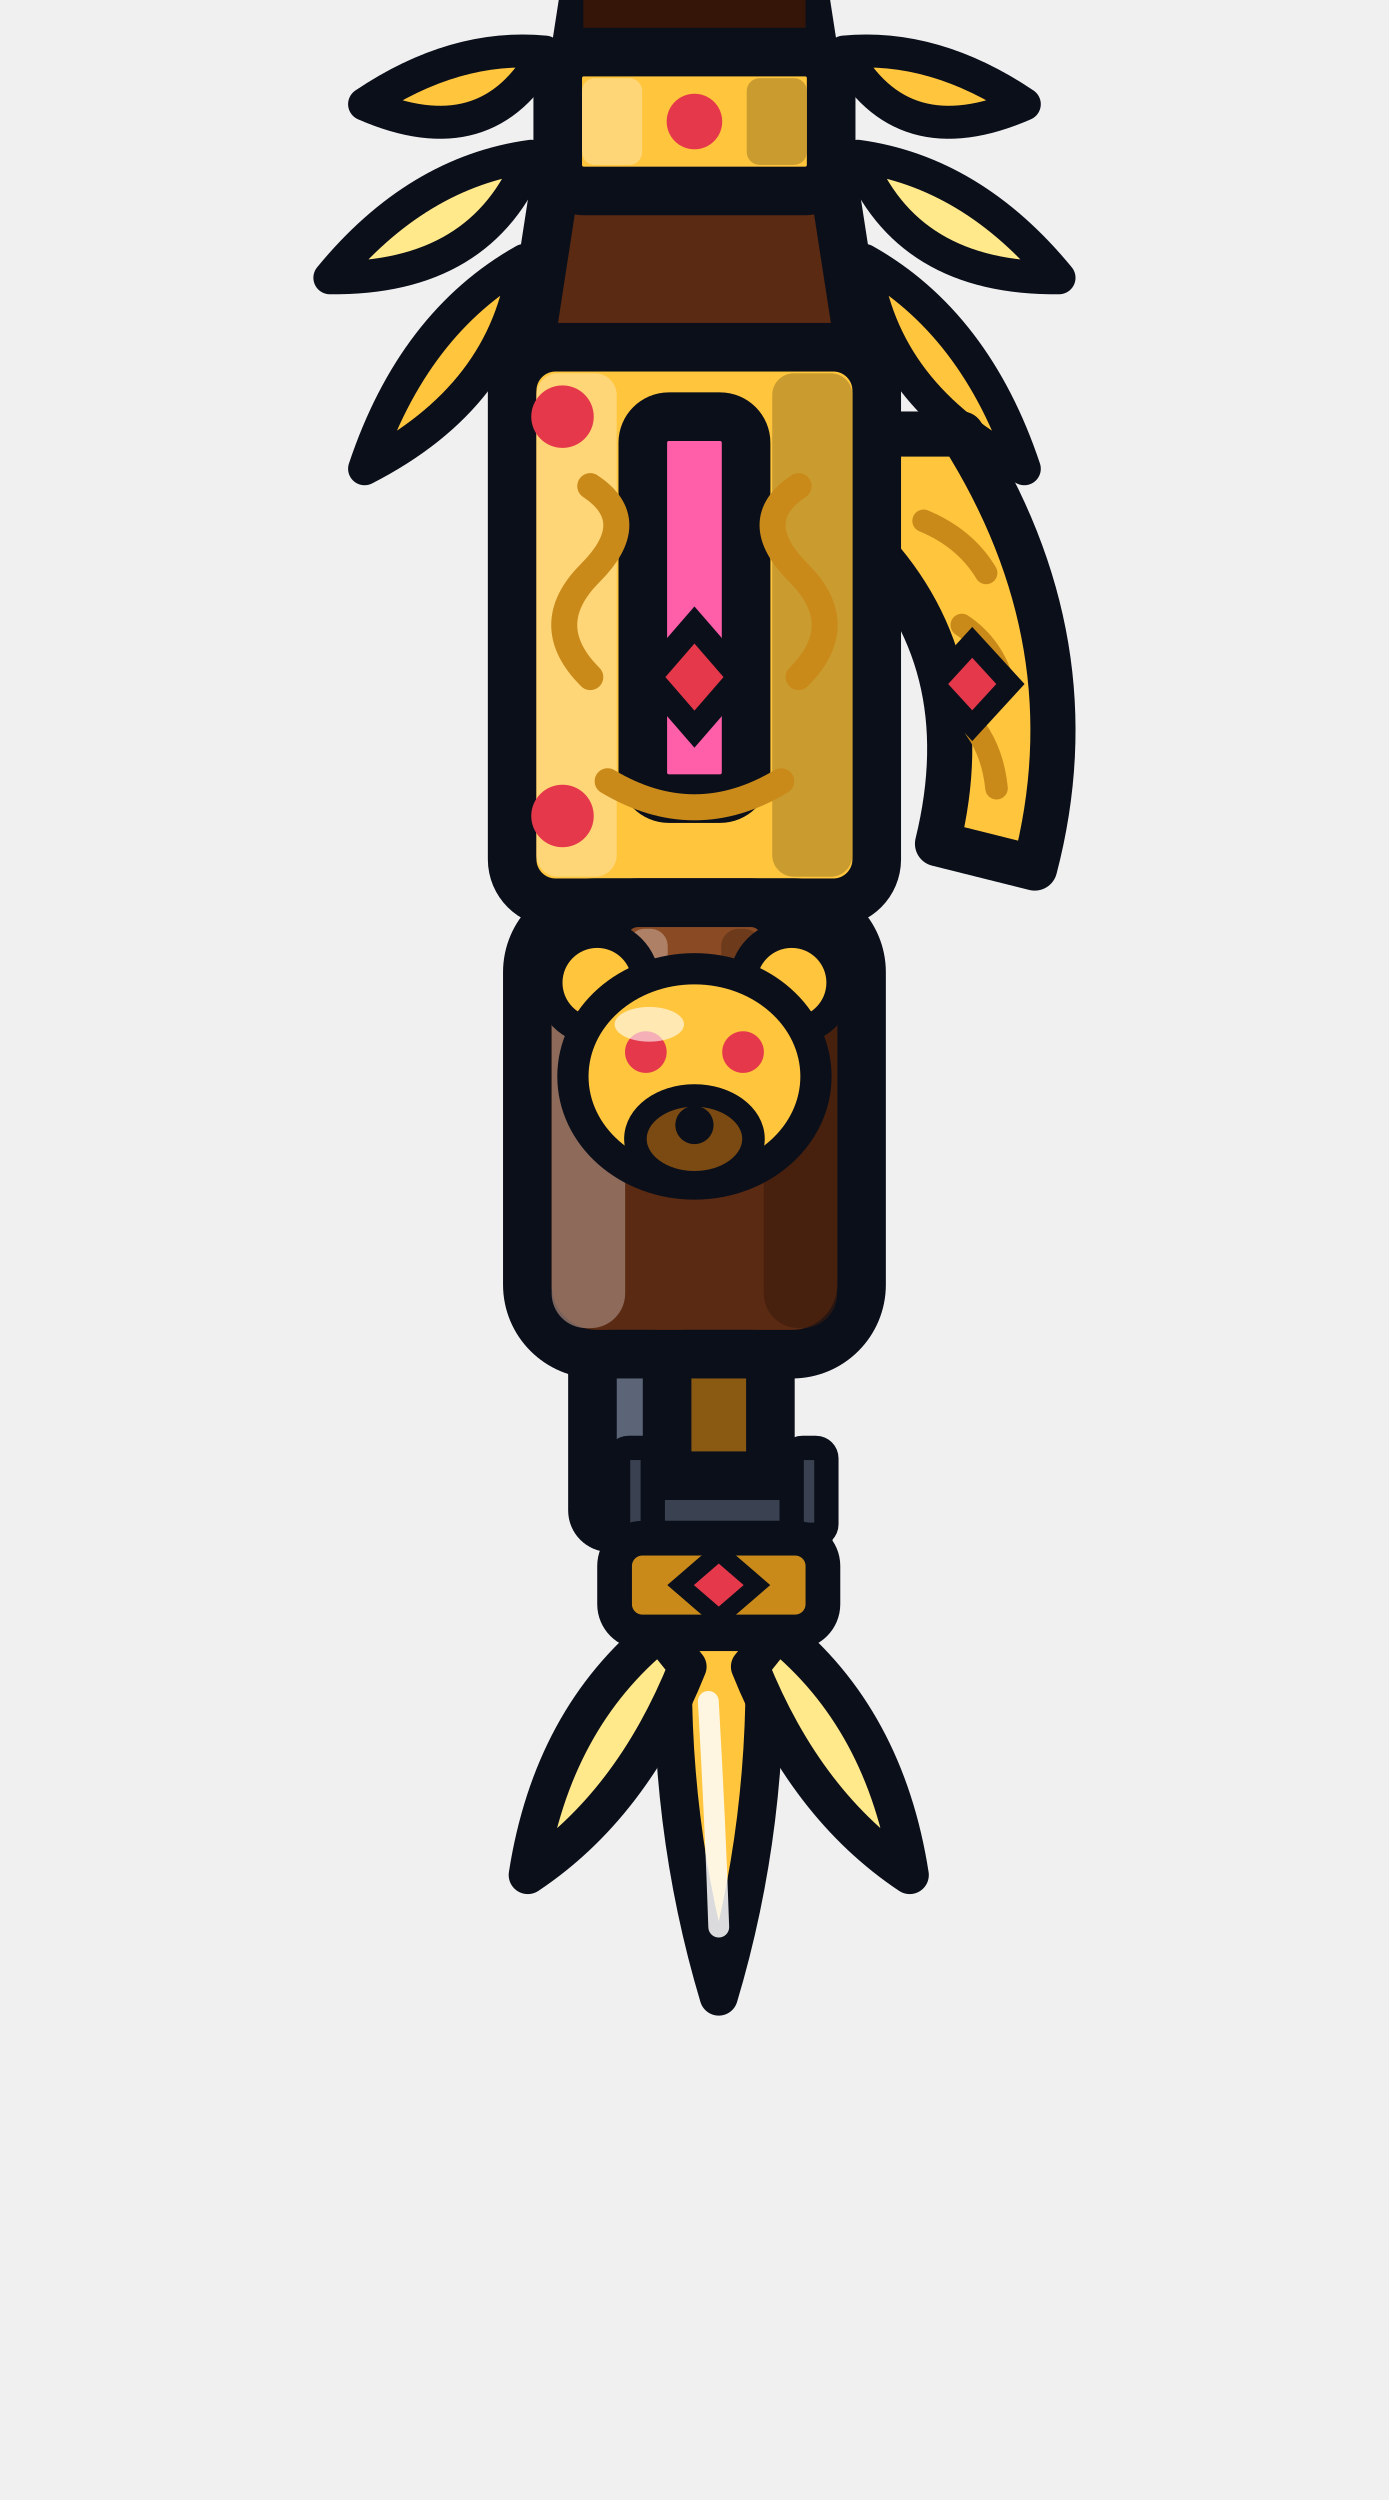
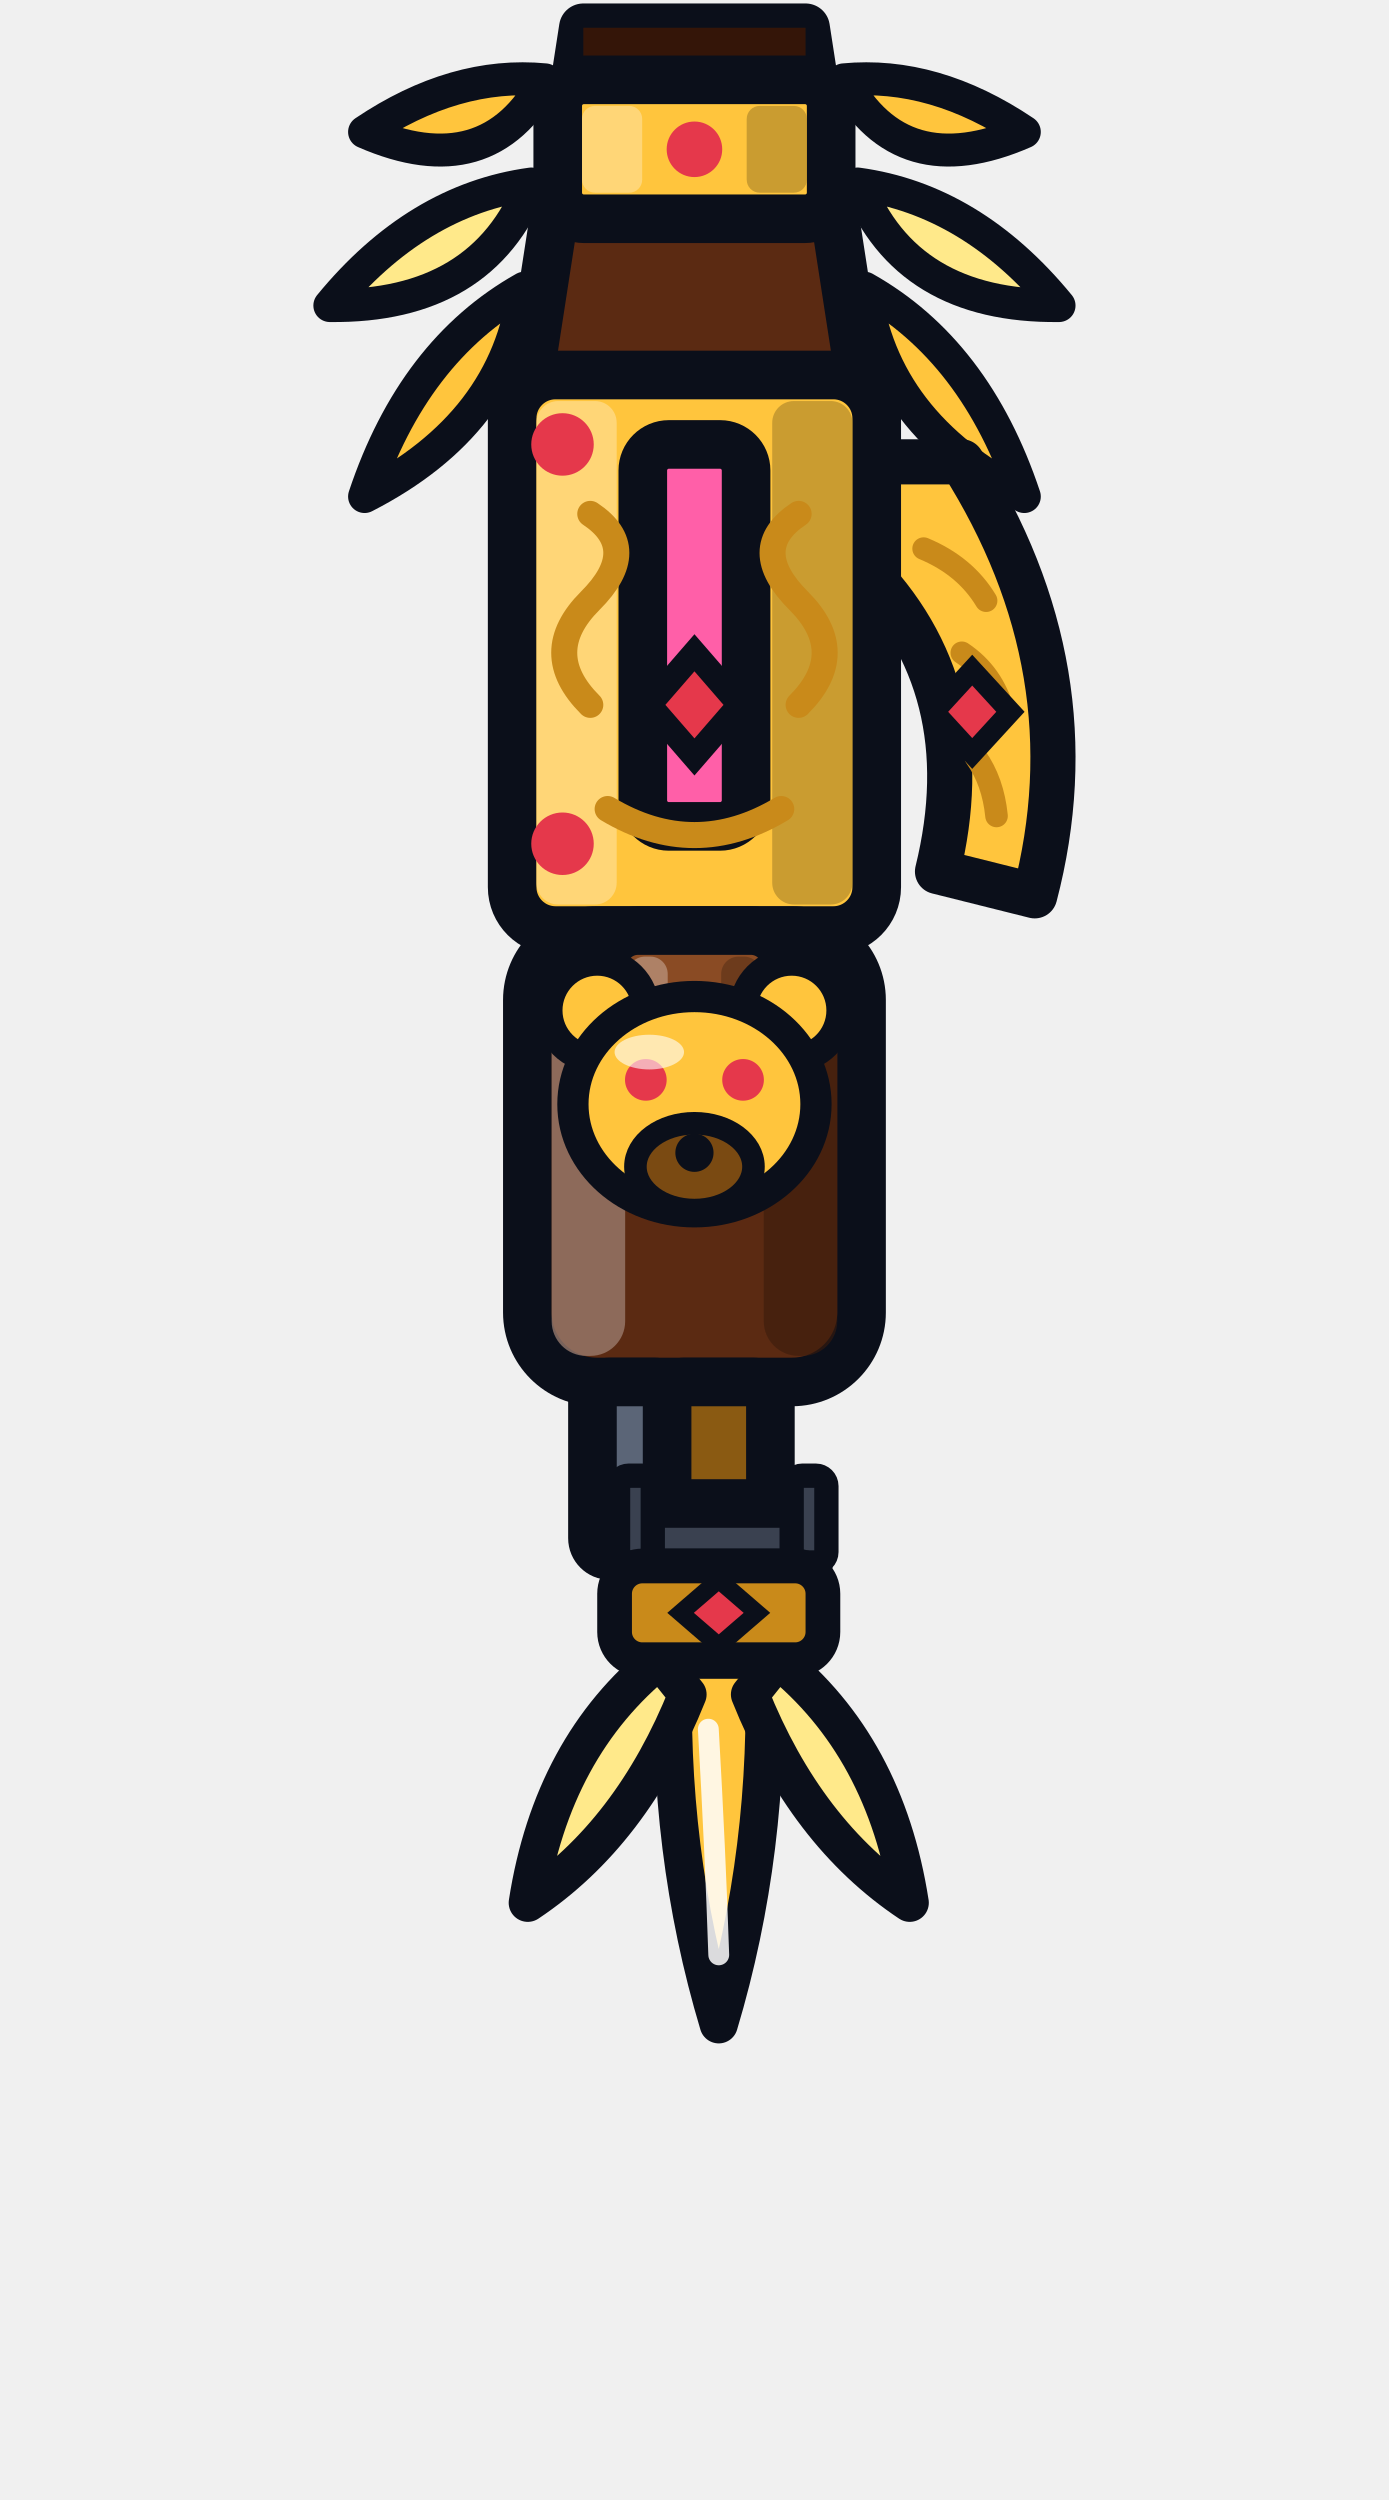
<svg xmlns="http://www.w3.org/2000/svg" viewBox="-40 0 80 144" width="320" height="576">
-   <path d="M-8.6 3 Q-13.8 2.5 -19 6 Q-11.9 9.1 -8.6 3Z" fill="#FFC53D" stroke="#0B0F1A" stroke-width="1.9" stroke-linejoin="round" />
-   <path d="M-9.4 9 Q-16 9.9 -21 16 Q-12.2 16.1 -9.4 9Z" fill="#FFE98A" stroke="#0B0F1A" stroke-width="1.9" stroke-linejoin="round" />
-   <path d="M-9.8 15 Q-16.2 18.6 -19 27 Q-10.8 22.8 -9.8 15Z" fill="#FFC53D" stroke="#0B0F1A" stroke-width="1.9" stroke-linejoin="round" />
-   <path d="M8.6 3 Q11.9 9.1 19 6 Q13.8 2.5 8.6 3Z" fill="#FFC53D" stroke="#0B0F1A" stroke-width="1.9" stroke-linejoin="round" />
-   <path d="M9.4 9 Q12.2 16.1 21 16 Q16 9.9 9.4 9Z" fill="#FFE98A" stroke="#0B0F1A" stroke-width="1.9" stroke-linejoin="round" />
-   <path d="M9.8 15 Q10.8 22.8 19 27 Q16.2 18.6 9.8 15Z" fill="#FFC53D" stroke="#0B0F1A" stroke-width="1.9" stroke-linejoin="round" />
-   <path d="M9.6 25 L15.4 25 Q23 37 19.6 50 L14 48.6 Q16.6 38 9.6 31 Z" fill="#FFC53D" stroke="#0B0F1A" stroke-width="2.6" stroke-linejoin="round" />
-   <g stroke="#C98A1A" stroke-width="1.3" stroke-linecap="round" fill="none">
-     <path d="M13.2 30 q2.4 1 3.6 3" />
-     <path d="M15.4 36 q1.8 1.2 2.4 3.4" />
-     <path d="M16.2 42 q1 1.4 1.2 3.4" />
+   <g transform="translate(0 1.6)">
+     <path d="M-8.6 3 Q-13.8 2.5 -19 6 Q-11.9 9.1 -8.6 3Z" fill="#FFC53D" stroke="#0B0F1A" stroke-width="1.9" stroke-linejoin="round" />
+     <path d="M-9.4 9 Q-16 9.9 -21 16 Q-12.2 16.1 -9.4 9Z" fill="#FFE98A" stroke="#0B0F1A" stroke-width="1.9" stroke-linejoin="round" />
+     <path d="M-9.8 15 Q-16.2 18.6 -19 27 Q-10.8 22.8 -9.8 15Z" fill="#FFC53D" stroke="#0B0F1A" stroke-width="1.9" stroke-linejoin="round" />
+     <path d="M8.6 3 Q11.9 9.1 19 6 Q13.8 2.5 8.6 3Z" fill="#FFC53D" stroke="#0B0F1A" stroke-width="1.9" stroke-linejoin="round" />
+     <path d="M9.4 9 Q12.2 16.1 21 16 Q16 9.9 9.4 9Z" fill="#FFE98A" stroke="#0B0F1A" stroke-width="1.9" stroke-linejoin="round" />
+     <path d="M9.8 15 Q10.8 22.8 19 27 Q16.2 18.6 9.8 15Z" fill="#FFC53D" stroke="#0B0F1A" stroke-width="1.9" stroke-linejoin="round" />
+     <path d="M9.6 25 L15.4 25 Q23 37 19.6 50 L14 48.6 Q16.6 38 9.6 31 Z" fill="#FFC53D" stroke="#0B0F1A" stroke-width="2.6" stroke-linejoin="round" />
+     <g stroke="#C98A1A" stroke-width="1.3" stroke-linecap="round" fill="none">
+       <path d="M13.2 30 q2.4 1 3.6 3" />
+       <path d="M15.4 36 q1.8 1.2 2.4 3.4" />
+       <path d="M16.2 42 q1 1.4 1.2 3.4" />
+     </g>
+     <polygon points="-6.4,0 6.4,0 9.8,22 -9.8,22" fill="#5B2A12" stroke="#0B0F1A" stroke-width="2.8" stroke-linejoin="round" />
+     <rect x="-6.4" y="0" width="12.8" height="3" fill="#341508" />
+     <rect x="-10.5" y="20" width="21" height="32" rx="2.5" fill="#FFC53D" stroke="#0B0F1A" stroke-width="2.8" stroke-linejoin="round" />
+     <rect x="-9.1" y="21.5" width="4.62" height="29" rx="1.25" fill="#ffdc8b" opacity=".75" />
+     <rect x="4.48" y="21.5" width="4.62" height="29" rx="1.25" fill="#a68028" opacity=".6" />
+     <rect x="-2.975" y="24" width="5.95" height="22" rx="1.5" fill="#FF5FA8" stroke="#0B0F1A" stroke-width="2.8" stroke-linejoin="round" />
+     <g fill="#6B7690">
+       <circle cx="-7.6" cy="24" r="1" />
+       <circle cx="-7.6" cy="47" r="1" />
+     </g>
+     <g fill="none" stroke="#C98A1A" stroke-width="1.5" stroke-linecap="round">
+       <path d="M-6 28 q3 2 0 5 q-3 3 0 6" />
+       <path d="M6 28 q-3 2 0 5 q3 3 0 6" />
+       <path d="M-5 45 q5 3 10 0" />
+     </g>
+     <polygon points="0,36 2.6,39 0,42 -2.6,39" fill="#E5384B" stroke="#0B0F1A" stroke-width="1.4" />
+     <circle cx="-7.6" cy="24" r="1.8" fill="#E5384B" />
+     <circle cx="-7.6" cy="47" r="1.8" fill="#E5384B" />
+     <rect x="-9.625" y="52" width="19.25" height="26" rx="4" fill="#5B2A12" stroke="#0B0F1A" stroke-width="2.8" stroke-linejoin="round" />
+     <rect x="-8.225" y="53.5" width="4.235" height="23" rx="2" fill="#9d7f71" opacity=".75" />
+     <rect x="3.99" y="53.5" width="4.235" height="23" rx="2" fill="#3b1b0c" opacity=".6" />
+     <rect x="-5.25" y="52" width="10.5" height="10" rx="2" fill="#8A4B24" stroke="#0B0F1A" stroke-width="2.8" stroke-linejoin="round" />
+     <rect x="-3.85" y="53.5" width="2.31" height="7" rx="1" fill="#b9937c" opacity=".75" />
+     <rect x="1.54" y="53.5" width="2.31" height="7" rx="1" fill="#5a3117" opacity=".6" />
+     <g>
+       <circle cx="-5.6" cy="56.6" r="2.8" fill="#FFC53D" stroke="#0B0F1A" stroke-width="1.6" />
+       <circle cx="5.6" cy="56.6" r="2.8" fill="#FFC53D" stroke="#0B0F1A" stroke-width="1.6" />
+       <ellipse cx="0" cy="62" rx="7" ry="6.2" fill="#FFC53D" stroke="#0B0F1A" stroke-width="1.8" />
+       <ellipse cx="0" cy="65.6" rx="3.4" ry="2.5" fill="#7A4A12" stroke="#0B0F1A" stroke-width="1.3" />
+       <circle cx="0" cy="64.8" r="1.1" fill="#0B0F1A" />
+       <circle cx="-2.8" cy="60.6" r="1.2" fill="#E5384B" />
+       <circle cx="2.8" cy="60.6" r="1.2" fill="#E5384B" />
+       <ellipse cx="-2.6" cy="59" rx="2" ry="1" fill="#fff" opacity=".6" />
+     </g>
+     <rect x="-5.875" y="78" width="4.55" height="10" rx="1" fill="#5B6577" stroke="#0B0F1A" stroke-width="2.8" stroke-linejoin="round" />
+     <rect x="-1.575" y="78" width="5.95" height="18" rx="1" fill="#8A5A12" stroke="#0B0F1A" stroke-width="2.8" stroke-linejoin="round" />
+     <rect x="-3.85" y="85" width="10.5" height="4" rx="1" fill="#3A4150" stroke="#0B0F1A" stroke-width="2.8" stroke-linejoin="round" />
+     <g fill="#3A4150" stroke="#0B0F1A" stroke-width="1.4">
+       <rect x="-4.4" y="83.4" width="2" height="5" rx=".6" />
+       <rect x="5.6" y="83.4" width="2" height="5" rx=".6" />
+     </g>
+     <g transform="translate(1.4 0)">
+       <path d="M-2.6 94 Q-3 105 0 115 Q3 105 2.6 94 Z" fill="#FFC53D" stroke="#0B0F1A" stroke-width="2.2" stroke-linejoin="round" />
+       <path d="M-3.4 94 Q-9.6 99 -11 108 Q-5 104 -1.8 96 Z" fill="#FFE98A" stroke="#0B0F1A" stroke-width="2.2" stroke-linejoin="round" />
+       <path d="M3.4 94 Q9.6 99 11 108 Q5 104 1.8 96 Z" fill="#FFE98A" stroke="#0B0F1A" stroke-width="2.2" stroke-linejoin="round" />
+       <path d="M-0.6 98 Q-0.2 105 0 111" stroke="#fff" stroke-width="1.2" fill="none" stroke-linecap="round" opacity=".85" />
+     </g>
+     <g transform="translate(1.4 0)">
+       <rect x="-6" y="88.6" width="12" height="5.4" rx="1.6" fill="#C98A1A" stroke="#0B0F1A" stroke-width="2" />
+       <polygon points="0,89.4 2.2,91.3 0,93.2 -2.2,91.3" fill="#E5384B" stroke="#0B0F1A" stroke-width="1" />
+     </g>
+     <rect x="-7.875" y="3" width="15.75" height="8" rx="1.5" fill="#FFC53D" stroke="#0B0F1A" stroke-width="2.8" stroke-linejoin="round" />
+     <rect x="-6.475" y="4.5" width="3.465" height="5" rx="0.75" fill="#ffdc8b" opacity=".75" />
+     <rect x="3.01" y="4.5" width="3.465" height="5" rx="0.75" fill="#a68028" opacity=".6" />
+     <circle cx="0" cy="7" r="1.6" fill="#E5384B" />
+     <polygon points="16,37 18.2,39.4 16,41.8 13.8,39.4" fill="#E5384B" stroke="#0B0F1A" stroke-width="1.2" />
  </g>
-   <polygon points="-6.4,0 6.4,0 9.8,22 -9.8,22" fill="#5B2A12" stroke="#0B0F1A" stroke-width="2.8" stroke-linejoin="round" />
-   <rect x="-6.4" y="0" width="12.8" height="3" fill="#341508" />
-   <rect x="-10.5" y="20" width="21" height="32" rx="2.5" fill="#FFC53D" stroke="#0B0F1A" stroke-width="2.8" stroke-linejoin="round" />
-   <rect x="-9.1" y="21.5" width="4.62" height="29" rx="1.25" fill="#ffdc8b" opacity=".75" />
-   <rect x="4.48" y="21.5" width="4.62" height="29" rx="1.25" fill="#a68028" opacity=".6" />
-   <rect x="-2.975" y="24" width="5.95" height="22" rx="1.5" fill="#FF5FA8" stroke="#0B0F1A" stroke-width="2.8" stroke-linejoin="round" />
-   <g fill="#6B7690">
-     <circle cx="-7.6" cy="24" r="1" />
-     <circle cx="-7.6" cy="47" r="1" />
-   </g>
-   <g fill="none" stroke="#C98A1A" stroke-width="1.5" stroke-linecap="round">
-     <path d="M-6 28 q3 2 0 5 q-3 3 0 6" />
-     <path d="M6 28 q-3 2 0 5 q3 3 0 6" />
-     <path d="M-5 45 q5 3 10 0" />
-   </g>
-   <polygon points="0,36 2.6,39 0,42 -2.6,39" fill="#E5384B" stroke="#0B0F1A" stroke-width="1.4" />
-   <circle cx="-7.6" cy="24" r="1.8" fill="#E5384B" />
-   <circle cx="-7.6" cy="47" r="1.8" fill="#E5384B" />
-   <rect x="-9.625" y="52" width="19.25" height="26" rx="4" fill="#5B2A12" stroke="#0B0F1A" stroke-width="2.8" stroke-linejoin="round" />
-   <rect x="-8.225" y="53.5" width="4.235" height="23" rx="2" fill="#9d7f71" opacity=".75" />
-   <rect x="3.99" y="53.5" width="4.235" height="23" rx="2" fill="#3b1b0c" opacity=".6" />
-   <rect x="-5.25" y="52" width="10.5" height="10" rx="2" fill="#8A4B24" stroke="#0B0F1A" stroke-width="2.8" stroke-linejoin="round" />
-   <rect x="-3.85" y="53.5" width="2.31" height="7" rx="1" fill="#b9937c" opacity=".75" />
-   <rect x="1.54" y="53.5" width="2.31" height="7" rx="1" fill="#5a3117" opacity=".6" />
-   <g>
-     <circle cx="-5.6" cy="56.6" r="2.8" fill="#FFC53D" stroke="#0B0F1A" stroke-width="1.6" />
-     <circle cx="5.6" cy="56.6" r="2.8" fill="#FFC53D" stroke="#0B0F1A" stroke-width="1.6" />
-     <ellipse cx="0" cy="62" rx="7" ry="6.2" fill="#FFC53D" stroke="#0B0F1A" stroke-width="1.8" />
-     <ellipse cx="0" cy="65.6" rx="3.4" ry="2.5" fill="#7A4A12" stroke="#0B0F1A" stroke-width="1.3" />
-     <circle cx="0" cy="64.8" r="1.1" fill="#0B0F1A" />
-     <circle cx="-2.8" cy="60.6" r="1.2" fill="#E5384B" />
-     <circle cx="2.8" cy="60.6" r="1.2" fill="#E5384B" />
-     <ellipse cx="-2.6" cy="59" rx="2" ry="1" fill="#fff" opacity=".6" />
-   </g>
-   <rect x="-5.875" y="78" width="4.55" height="10" rx="1" fill="#5B6577" stroke="#0B0F1A" stroke-width="2.8" stroke-linejoin="round" />
-   <rect x="-1.575" y="78" width="5.95" height="18" rx="1" fill="#8A5A12" stroke="#0B0F1A" stroke-width="2.8" stroke-linejoin="round" />
-   <rect x="-3.85" y="85" width="10.5" height="4" rx="1" fill="#3A4150" stroke="#0B0F1A" stroke-width="2.8" stroke-linejoin="round" />
-   <g fill="#3A4150" stroke="#0B0F1A" stroke-width="1.4">
-     <rect x="-4.4" y="83.4" width="2" height="5" rx=".6" />
-     <rect x="5.6" y="83.4" width="2" height="5" rx=".6" />
-   </g>
-   <g transform="translate(1.4 0)">
-     <path d="M-2.6 94 Q-3 105 0 115 Q3 105 2.6 94 Z" fill="#FFC53D" stroke="#0B0F1A" stroke-width="2.2" stroke-linejoin="round" />
-     <path d="M-3.4 94 Q-9.6 99 -11 108 Q-5 104 -1.8 96 Z" fill="#FFE98A" stroke="#0B0F1A" stroke-width="2.2" stroke-linejoin="round" />
-     <path d="M3.4 94 Q9.6 99 11 108 Q5 104 1.8 96 Z" fill="#FFE98A" stroke="#0B0F1A" stroke-width="2.2" stroke-linejoin="round" />
-     <path d="M-0.6 98 Q-0.2 105 0 111" stroke="#fff" stroke-width="1.2" fill="none" stroke-linecap="round" opacity=".85" />
-   </g>
-   <g transform="translate(1.4 0)">
-     <rect x="-6" y="88.6" width="12" height="5.4" rx="1.6" fill="#C98A1A" stroke="#0B0F1A" stroke-width="2" />
-     <polygon points="0,89.4 2.2,91.3 0,93.2 -2.2,91.3" fill="#E5384B" stroke="#0B0F1A" stroke-width="1" />
-   </g>
-   <rect x="-7.875" y="3" width="15.75" height="8" rx="1.5" fill="#FFC53D" stroke="#0B0F1A" stroke-width="2.8" stroke-linejoin="round" />
-   <rect x="-6.475" y="4.5" width="3.465" height="5" rx="0.75" fill="#ffdc8b" opacity=".75" />
-   <rect x="3.01" y="4.5" width="3.465" height="5" rx="0.75" fill="#a68028" opacity=".6" />
-   <circle cx="0" cy="7" r="1.6" fill="#E5384B" />
-   <polygon points="16,37 18.2,39.4 16,41.8 13.8,39.4" fill="#E5384B" stroke="#0B0F1A" stroke-width="1.2" />
</svg>
